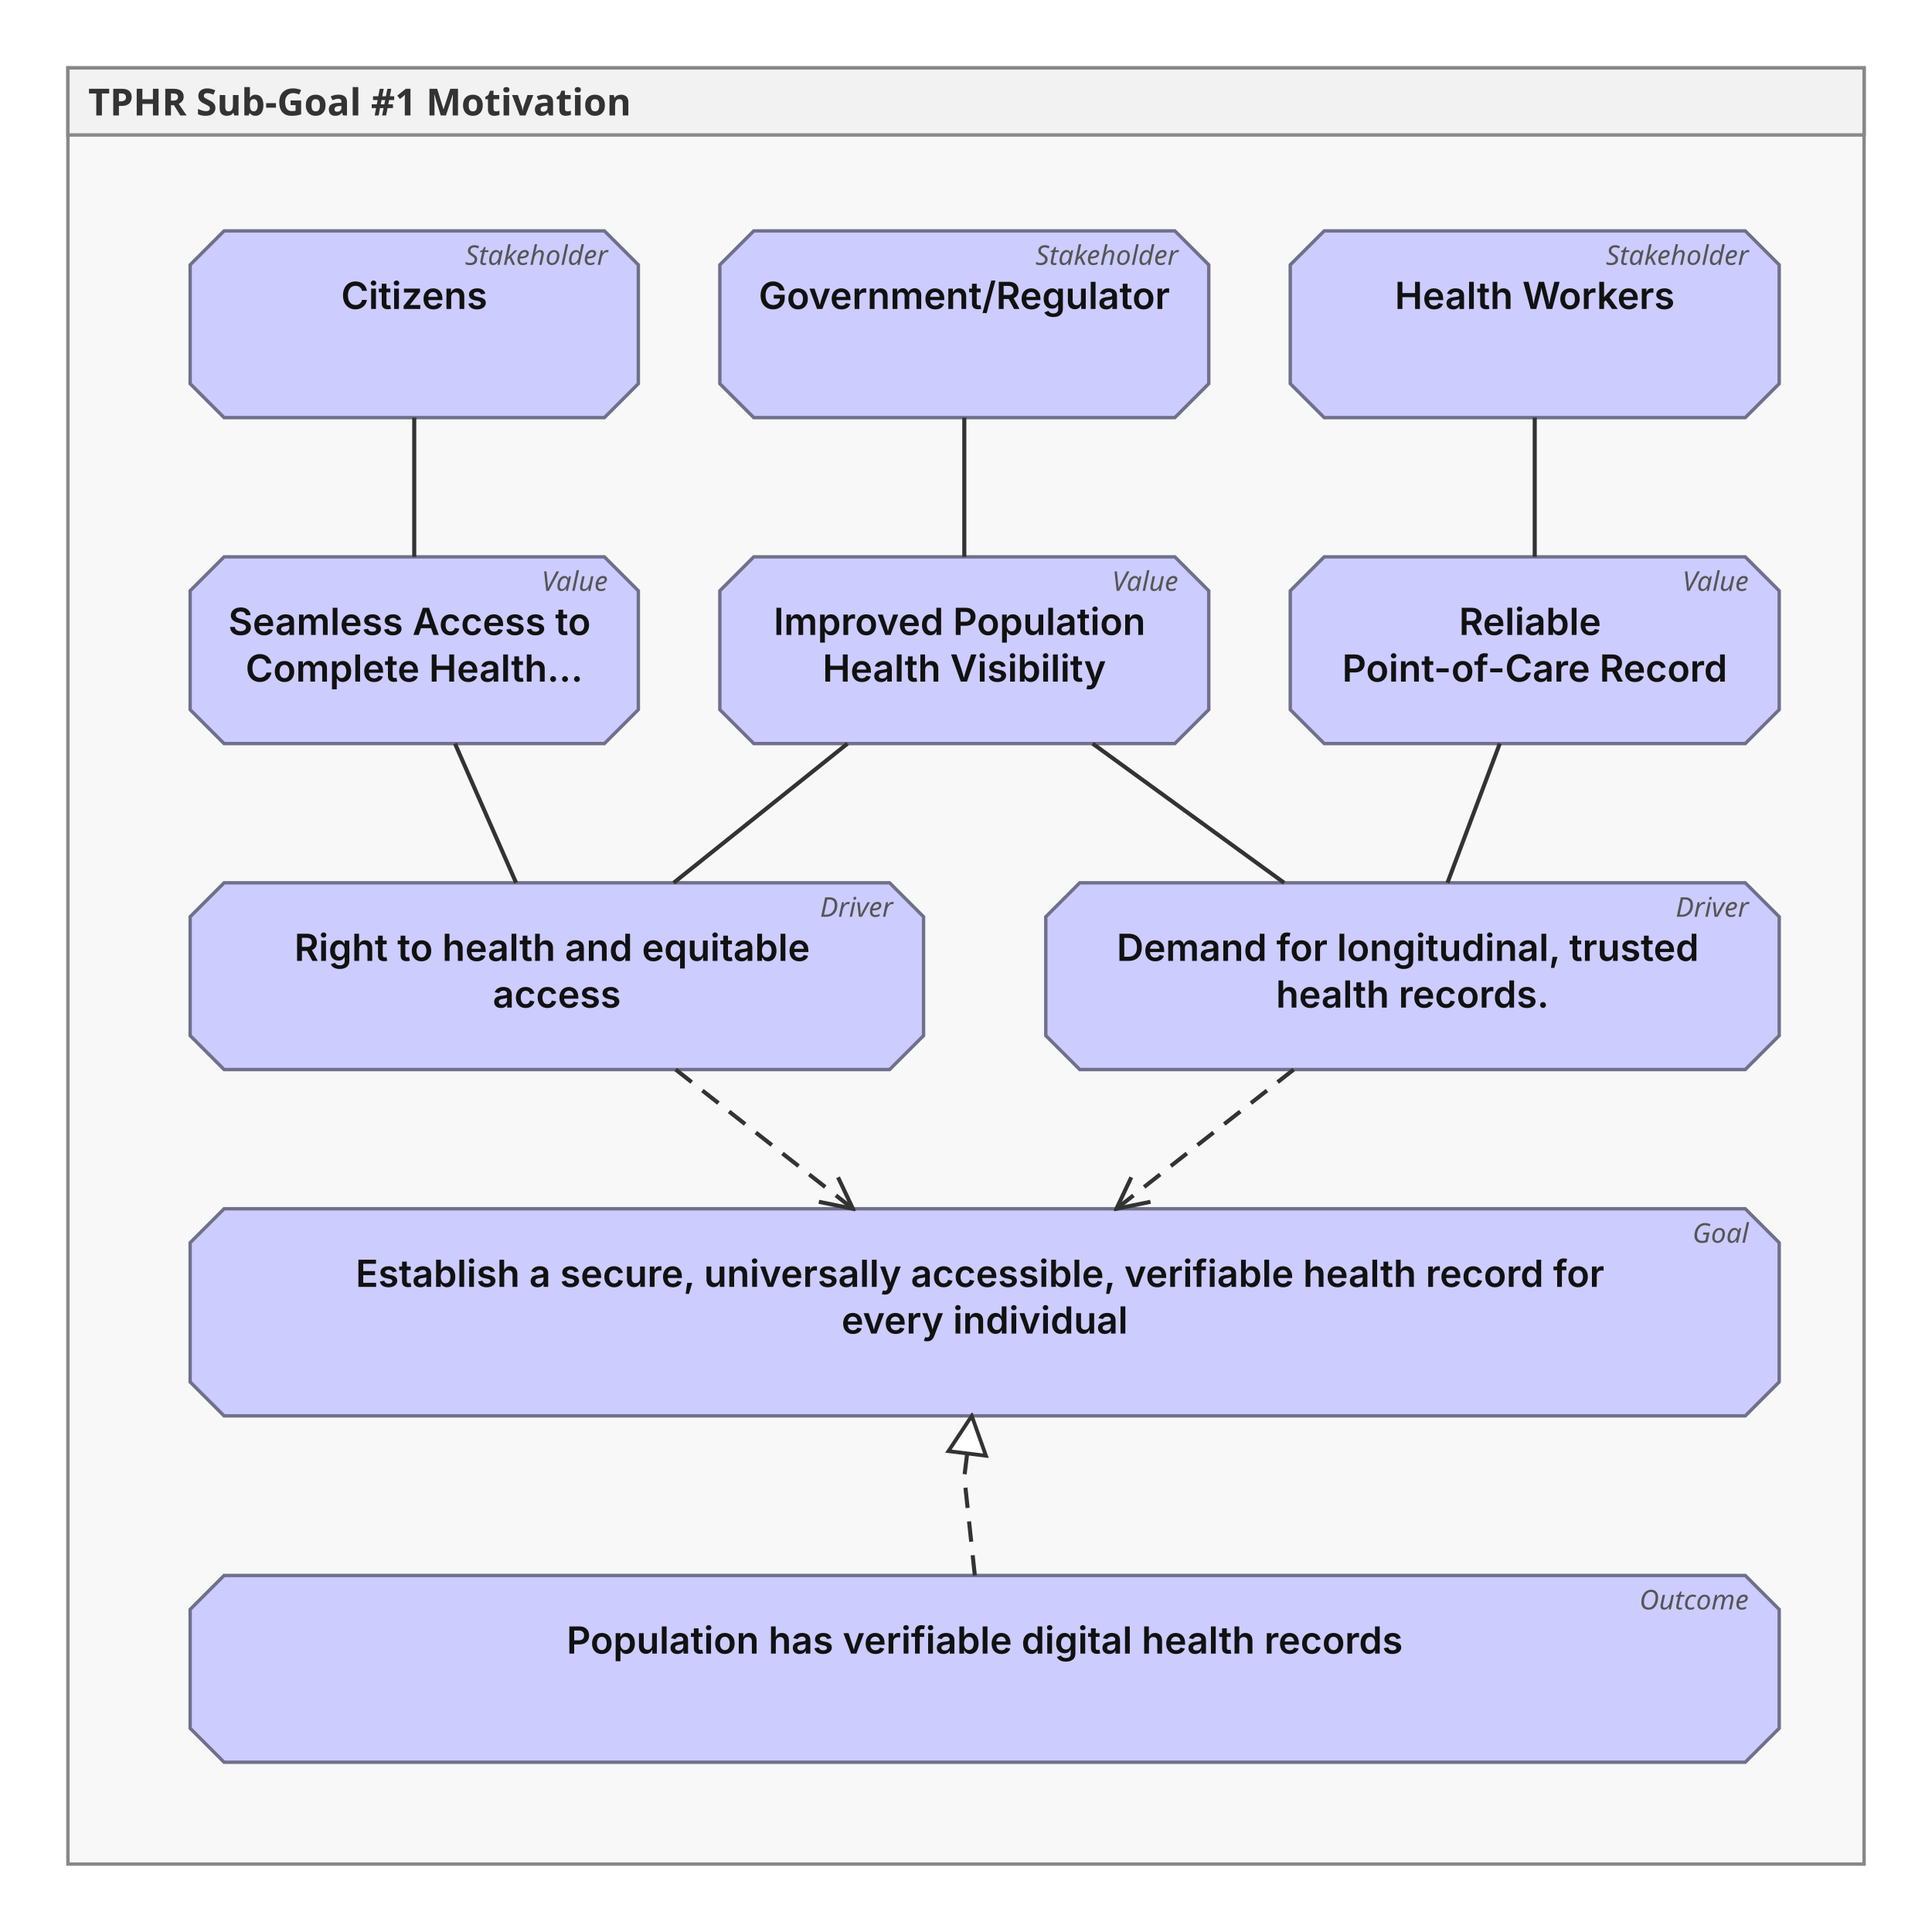
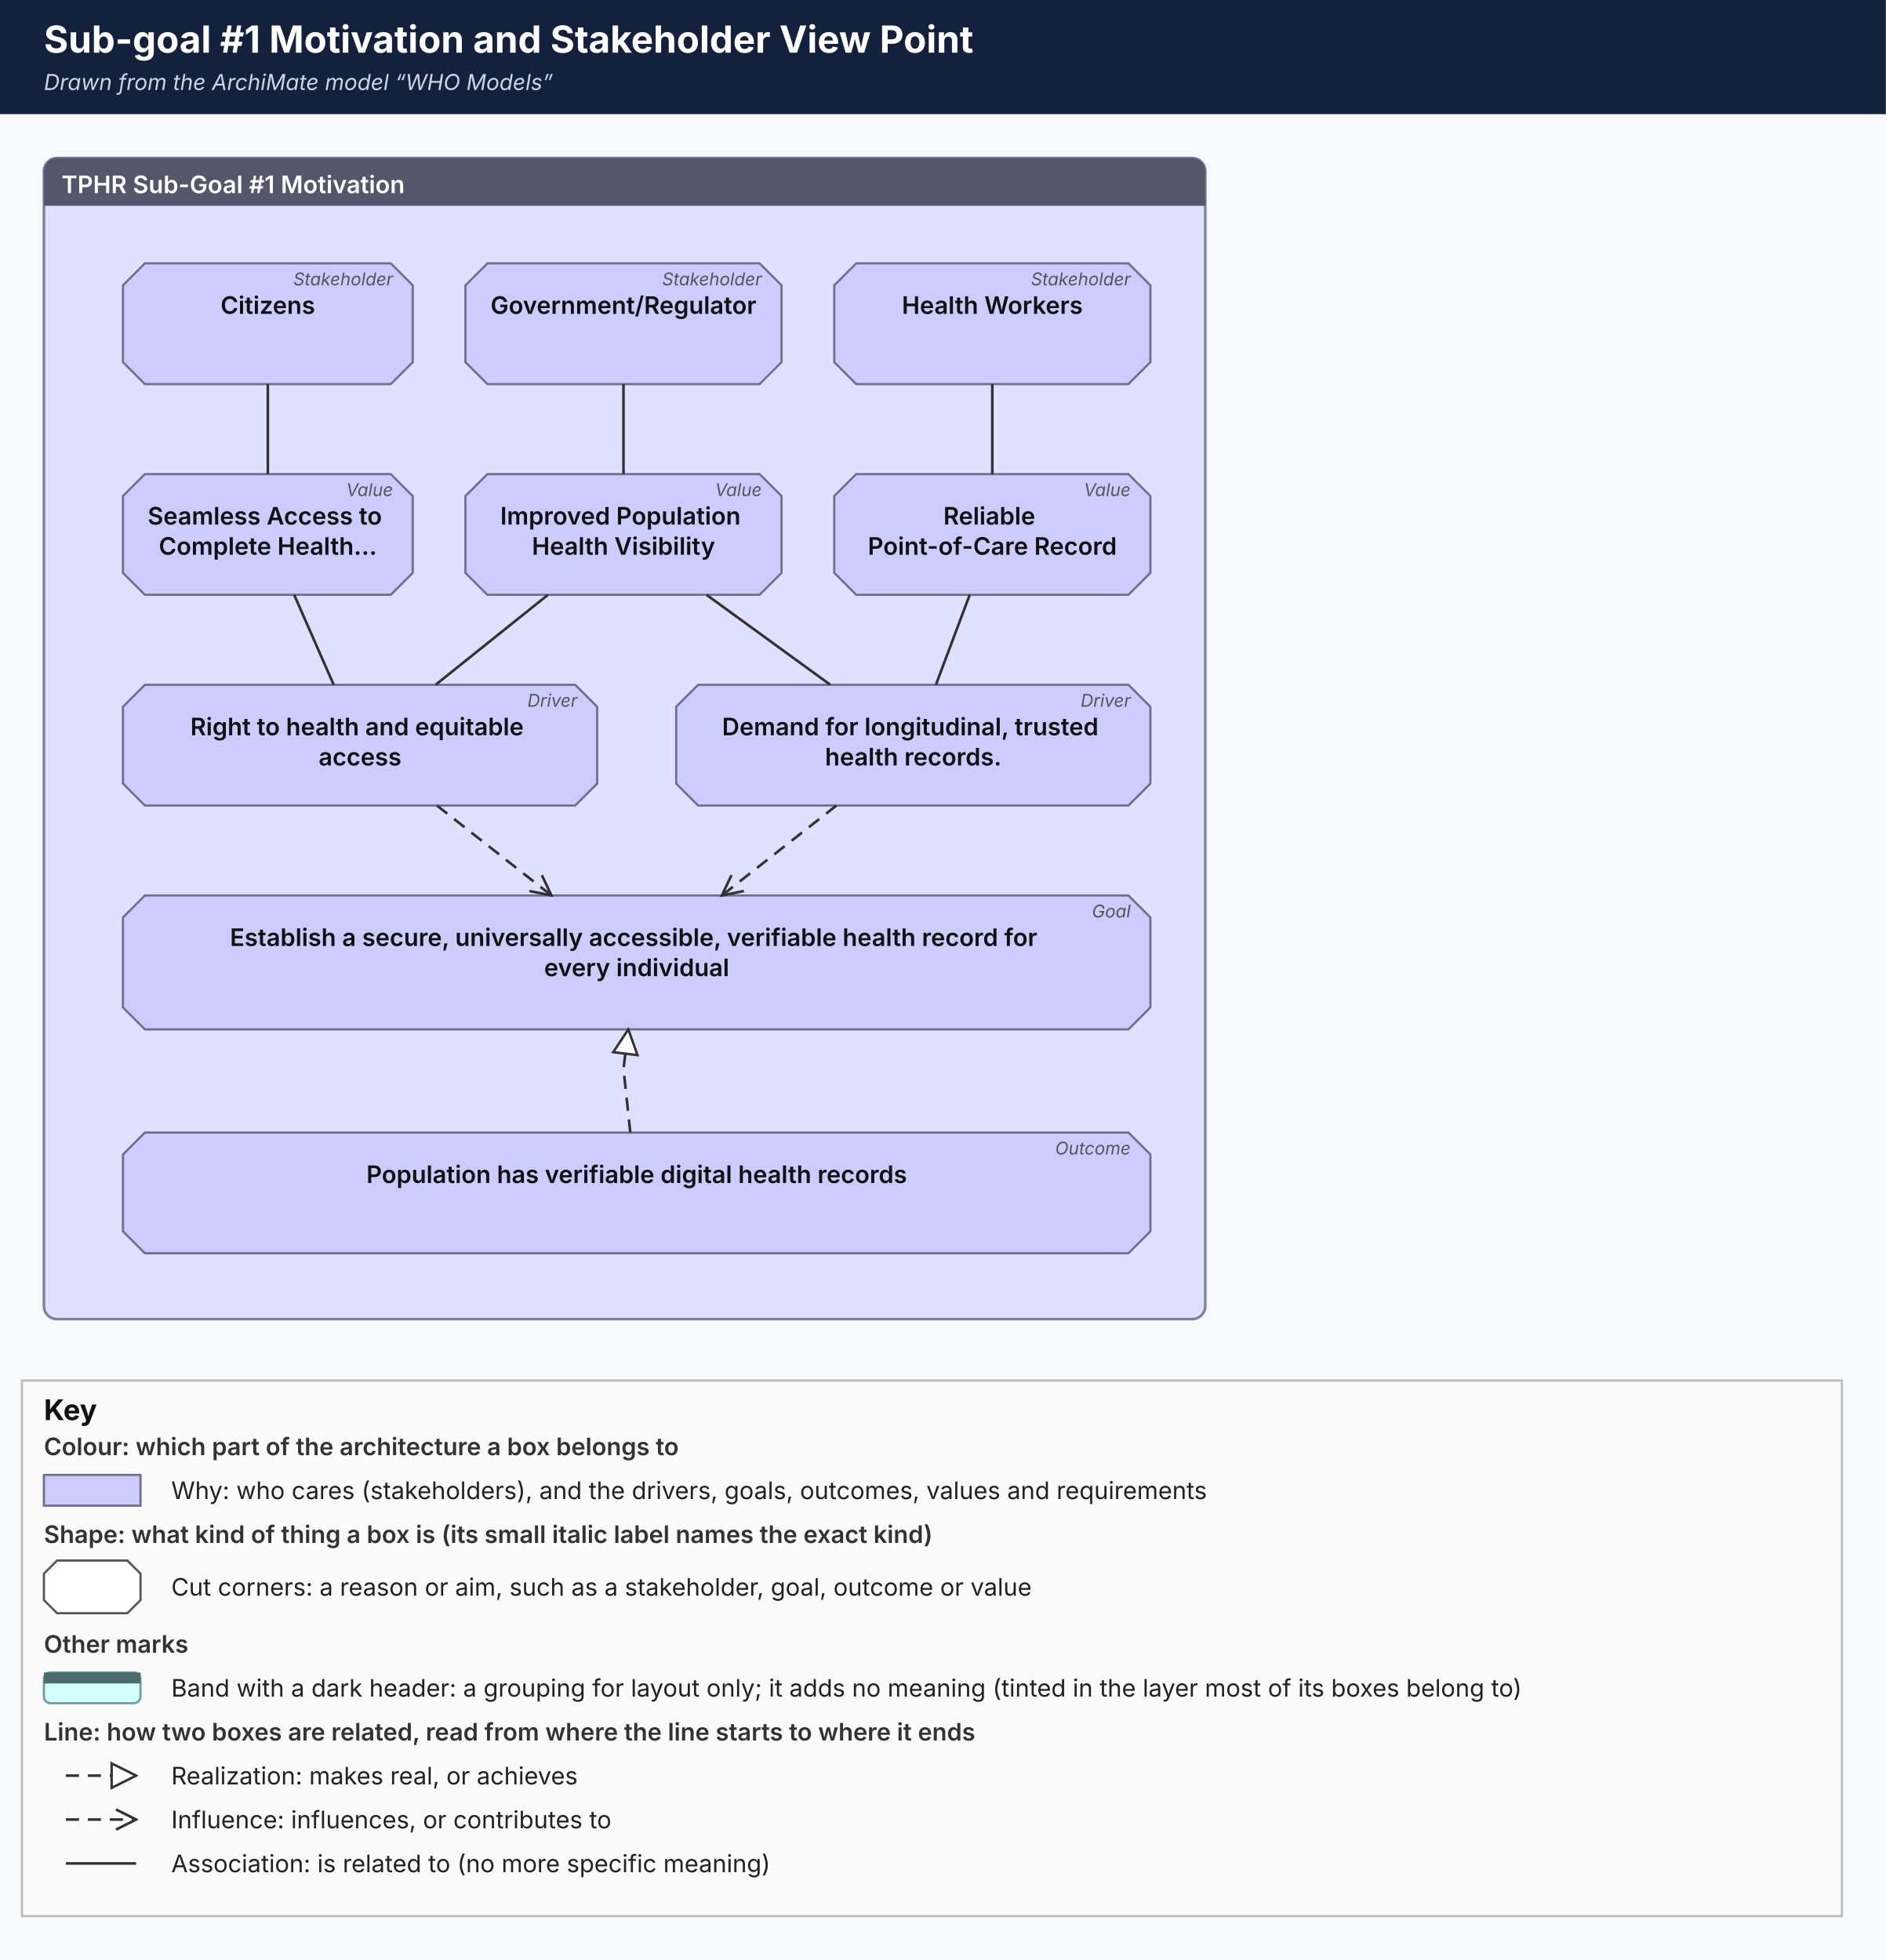
- <svg xmlns="http://www.w3.org/2000/svg" viewBox="137 68 569 569" width="569" height="569" role="img" aria-labelledby="av-title">
+ <svg xmlns="http://www.w3.org/2000/svg" viewBox="137 16 859 893" width="859" height="893" role="img" aria-labelledby="av-title">
  <style>
- .av-name{font:600 11px system-ui,-apple-system,"Segoe UI",sans-serif;fill:#111}
- .av-type{font:italic 8px system-ui,sans-serif;fill:#555}
- .av-group{font:600 11px system-ui,sans-serif;fill:#333}
- .av-note{font:10px system-ui,sans-serif;fill:#222}
- .av-rel{font:9px system-ui,sans-serif;fill:#333;paint-order:stroke;stroke:#fff;stroke-width:3px}
+ .av-name{font:600 11px Inter, "Segoe UI", system-ui, -apple-system, Helvetica, Arial, sans-serif;fill:#111}
+ .av-type{font:italic 8px Inter, "Segoe UI", system-ui, -apple-system, Helvetica, Arial, sans-serif;fill:#555}
+ .av-group{font:600 11px Inter, "Segoe UI", system-ui, -apple-system, Helvetica, Arial, sans-serif;fill:#333}
+ .av-note{font:10px Inter, "Segoe UI", system-ui, -apple-system, Helvetica, Arial, sans-serif;fill:#222}
+ .av-key{font:11px Inter, "Segoe UI", system-ui, -apple-system, Helvetica, Arial, sans-serif;fill:#222}
+ .av-keyh{font:600 11px Inter, "Segoe UI", system-ui, -apple-system, Helvetica, Arial, sans-serif;fill:#333}
+ .av-keyt{font:700 13px Inter, "Segoe UI", system-ui, -apple-system, Helvetica, Arial, sans-serif;fill:#111}
+ .av-rel{font:9px Inter, "Segoe UI", system-ui, -apple-system, Helvetica, Arial, sans-serif;fill:#333;paint-order:stroke;stroke:#fff;stroke-width:3px}
a:hover rect,a:hover polygon,a:focus rect,a:focus polygon{stroke:#06c;stroke-width:2.5}
</style>
  <defs>
    <marker id="arrow-open" viewBox="0 0 12 12" refX="11" refY="6" markerWidth="11" markerHeight="11" orient="auto-start-reverse" markerUnits="userSpaceOnUse">
      <path d="M1 1 L11 6 L1 11" fill="none" stroke="#333" stroke-width="1.3" />
    </marker>
    <marker id="arrow-filled" viewBox="0 0 12 12" refX="11" refY="6" markerWidth="11" markerHeight="11" orient="auto-start-reverse" markerUnits="userSpaceOnUse">
      <path d="M1 1 L11 6 L1 11 Z" fill="#333" />
    </marker>
    <marker id="arrow-small" viewBox="0 0 10 10" refX="9" refY="5" markerWidth="8" markerHeight="8" orient="auto-start-reverse" markerUnits="userSpaceOnUse">
      <path d="M1 1 L9 5 L1 9" fill="none" stroke="#333" stroke-width="1.2" />
    </marker>
    <marker id="triangle-hollow" viewBox="0 0 14 14" refX="13" refY="7" markerWidth="13" markerHeight="13" orient="auto-start-reverse" markerUnits="userSpaceOnUse">
      <path d="M1 1 L13 7 L1 13 Z" fill="#fff" stroke="#333" stroke-width="1.2" />
    </marker>
    <marker id="diamond-filled" viewBox="0 0 16 10" refX="1" refY="5" markerWidth="16" markerHeight="10" orient="auto-start-reverse" markerUnits="userSpaceOnUse">
      <path d="M1 5 L8 1 L15 5 L8 9 Z" fill="#333" />
    </marker>
    <marker id="diamond-hollow" viewBox="0 0 16 10" refX="1" refY="5" markerWidth="16" markerHeight="10" orient="auto-start-reverse" markerUnits="userSpaceOnUse">
      <path d="M1 5 L8 1 L15 5 L8 9 Z" fill="#fff" stroke="#333" stroke-width="1.2" />
    </marker>
    <marker id="dot" viewBox="0 0 8 8" refX="4" refY="4" markerWidth="7" markerHeight="7" orient="auto" markerUnits="userSpaceOnUse">
      <circle cx="4" cy="4" r="3.2" fill="#333" />
    </marker>
    <pattern id="missing" width="8" height="8" patternUnits="userSpaceOnUse" patternTransform="rotate(45)">
      <rect width="8" height="8" fill="#fff" />
      <line x1="0" y1="0" x2="0" y2="8" stroke="#d33" stroke-width="2" />
    </pattern>
  </defs>
-   <rect x="137" y="68" width="569" height="569" fill="#fff" />
+   <rect x="137" y="16" width="859" height="893" fill="#f8f9fb" />
+   <rect x="137" y="16" width="859" height="52" fill="#14213d" />
+   <text x="157" y="40" style="font:700 17px Inter, &quot;Segoe UI&quot;, system-ui, -apple-system, Helvetica, Arial, sans-serif;fill:#fff">Sub-goal #1 Motivation and Stakeholder View Point</text>
+   <text x="157" y="57" style="font:italic 10px Inter, &quot;Segoe UI&quot;, system-ui, -apple-system, Helvetica, Arial, sans-serif;fill:#c9d6e6">Drawn from the ArchiMate model “WHO Models”</text>
  <g class="av-g">
-     <rect x="157" y="88" width="529" height="529" fill="#f2f2f2" fill-opacity=".55" stroke="#888" />
-     <rect x="157" y="88" width="529" height="19.75" fill="#f2f2f2" stroke="#888" />
-     <text class="av-group" x="163" y="102">TPHR Sub-Goal #1 Motivation</text>
+     <rect x="157" y="88" width="529" height="529" rx="6" fill="#e0e0ff" stroke="#7e7e9e" stroke-width="1.2" />
+     <path d="M157 94 a6 6 0 0 1 6 -6 h517 a6 6 0 0 1 6 6 v15.75 h-529 z" fill="#56566b" />
+     <text class="av-group" x="165" y="104" style="fill:#fff">TPHR Sub-Goal #1 Motivation</text>
  </g>
-   <a href="../../../en/dpi-h-ra/archimate/0.2.0-draft.1/elements/id-28d61df7fa354c7fbb4a048abc1d267c/" target="_top">
+   <a href="../../../en/dpi-h-ra/archimate/0.2.0-draft.1/elements/government-regulator/" target="_top">
    <polygon points="359,136 483,136 493,146 493,181 483,191 359,191 349,181 349,146" fill="#ccccff" stroke="#70708c" stroke-width="1" />
    <text class="av-type" x="484" y="146" text-anchor="end">Stakeholder</text>
    <text class="av-name" x="421" y="159" text-anchor="middle">
      <tspan x="421" dy="0">Government/Regulator</tspan>
    </text>
  </a>
-   <a href="../../../en/dpi-h-ra/archimate/0.2.0-draft.1/elements/id-35a1c4348cdf456e95747504105e9f22/" target="_top">
+   <a href="../../../en/dpi-h-ra/archimate/0.2.0-draft.1/elements/improved-population-health-visibility/" target="_top">
    <polygon points="359,232 483,232 493,242 493,277 483,287 359,287 349,277 349,242" fill="#ccccff" stroke="#70708c" stroke-width="1" />
    <text class="av-type" x="484" y="242" text-anchor="end">Value</text>
    <text class="av-name" x="421" y="255" text-anchor="middle">
      <tspan x="421" dy="0">Improved Population</tspan>
      <tspan x="421" dy="13.75">Health Visibility</tspan>
    </text>
  </a>
-   <a href="../../../en/dpi-h-ra/archimate/0.2.0-draft.1/elements/id-d99db90ffd9b4c76980ee802747fc14a/" target="_top">
+   <a href="../../../en/dpi-h-ra/archimate/0.2.0-draft.1/elements/health-workers-d99d/" target="_top">
    <polygon points="527,136 651,136 661,146 661,181 651,191 527,191 517,181 517,146" fill="#ccccff" stroke="#70708c" stroke-width="1" />
    <text class="av-type" x="652" y="146" text-anchor="end">Stakeholder</text>
    <text class="av-name" x="589" y="159" text-anchor="middle">
      <tspan x="589" dy="0">Health Workers</tspan>
    </text>
  </a>
-   <a href="../../../en/dpi-h-ra/archimate/0.2.0-draft.1/elements/id-2e45f18c6374452195ae3f3a7c447c6d/" target="_top">
+   <a href="../../../en/dpi-h-ra/archimate/0.2.0-draft.1/elements/reliable-point-of-care-record/" target="_top">
    <polygon points="527,232 651,232 661,242 661,277 651,287 527,287 517,277 517,242" fill="#ccccff" stroke="#70708c" stroke-width="1" />
    <text class="av-type" x="652" y="242" text-anchor="end">Value</text>
    <text class="av-name" x="589" y="255" text-anchor="middle">
      <tspan x="589" dy="0">Reliable</tspan>
      <tspan x="589" dy="13.75">Point-of-Care Record</tspan>
    </text>
  </a>
-   <a href="../../../en/dpi-h-ra/archimate/0.2.0-draft.1/elements/id-01bd08a3bf8441d3b68ab68ef2cf6338/" target="_top">
+   <a href="../../../en/dpi-h-ra/archimate/0.2.0-draft.1/elements/right-to-health-and-equitable-access/" target="_top">
    <polygon points="203,328 399,328 409,338 409,373 399,383 203,383 193,373 193,338" fill="#ccccff" stroke="#70708c" stroke-width="1" />
    <text class="av-type" x="400" y="338" text-anchor="end">Driver</text>
    <text class="av-name" x="301" y="351" text-anchor="middle">
      <tspan x="301" dy="0">Right to health and equitable</tspan>
      <tspan x="301" dy="13.75">access</tspan>
    </text>
  </a>
-   <a href="../../../en/dpi-h-ra/archimate/0.2.0-draft.1/elements/id-5b86096172f44e158b9715e594ca3562/" target="_top">
+   <a href="../../../en/dpi-h-ra/archimate/0.2.0-draft.1/elements/demand-for-longitudinal-trusted-health-records/" target="_top">
    <polygon points="455,328 651,328 661,338 661,373 651,383 455,383 445,373 445,338" fill="#ccccff" stroke="#70708c" stroke-width="1" />
    <text class="av-type" x="652" y="338" text-anchor="end">Driver</text>
    <text class="av-name" x="553" y="351" text-anchor="middle">
      <tspan x="553" dy="0">Demand for longitudinal, trusted</tspan>
      <tspan x="553" dy="13.75">health records.</tspan>
    </text>
  </a>
-   <a href="../../../en/dpi-h-ra/archimate/0.2.0-draft.1/elements/id-58e0d44d37e6455ab1f9cf1e7b7e44e6/" target="_top">
+   <a href="../../../en/dpi-h-ra/archimate/0.2.0-draft.1/elements/population-has-verifiable-digital-health-records/" target="_top">
    <polygon points="203,532 651,532 661,542 661,577 651,587 203,587 193,577 193,542" fill="#ccccff" stroke="#70708c" stroke-width="1" />
    <text class="av-type" x="652" y="542" text-anchor="end">Outcome</text>
    <text class="av-name" x="427" y="555" text-anchor="middle">
      <tspan x="427" dy="0">Population has verifiable digital health records</tspan>
    </text>
  </a>
-   <a href="../../../en/dpi-h-ra/archimate/0.2.0-draft.1/elements/id-0f622195848545779fca090afff04aee/" target="_top">
+   <a href="../../../en/dpi-h-ra/archimate/0.2.0-draft.1/elements/citizens/" target="_top">
    <polygon points="203,136 315,136 325,146 325,181 315,191 203,191 193,181 193,146" fill="#ccccff" stroke="#70708c" stroke-width="1" />
    <text class="av-type" x="316" y="146" text-anchor="end">Stakeholder</text>
    <text class="av-name" x="259" y="159" text-anchor="middle">
      <tspan x="259" dy="0">Citizens</tspan>
    </text>
  </a>
-   <a href="../../../en/dpi-h-ra/archimate/0.2.0-draft.1/elements/id-df0af971d40949b4bac89d71a7671901/" target="_top">
+   <a href="../../../en/dpi-h-ra/archimate/0.2.0-draft.1/elements/seamless-access-to-complete-health-records/" target="_top">
    <polygon points="203,232 315,232 325,242 325,277 315,287 203,287 193,277 193,242" fill="#ccccff" stroke="#70708c" stroke-width="1" />
    <text class="av-type" x="316" y="242" text-anchor="end">Value</text>
    <text class="av-name" x="259" y="255" text-anchor="middle">
      <tspan x="259" dy="0">Seamless Access to</tspan>
      <tspan x="259" dy="13.75">Complete Health…</tspan>
    </text>
  </a>
-   <a href="../../../en/dpi-h-ra/archimate/0.2.0-draft.1/elements/id-4f5ba09c69814701ac0bf10ee72c1bf6/" target="_top">
+   <a href="../../../en/dpi-h-ra/archimate/0.2.0-draft.1/elements/establish-a-secure-universally-accessible-verifiable-health-4f5b/" target="_top">
    <polygon points="203,424 651,424 661,434 661,475 651,485 203,485 193,475 193,434" fill="#ccccff" stroke="#70708c" stroke-width="1" />
    <text class="av-type" x="652" y="434" text-anchor="end">Goal</text>
    <text class="av-name" x="427" y="447" text-anchor="middle">
      <tspan x="427" dy="0">Establish a secure, universally accessible, verifiable health record for</tspan>
      <tspan x="427" dy="13.75">every individual</tspan>
    </text>
  </a>
  <a href="../../../en/dpi-h-ra/archimate/0.2.0-draft.1/relationships/id-f252960e18a54d2db9aec5da83df8ab9/" target="_top">
    <path d="M421 191 L421 232" fill="none" stroke="#333" stroke-width="1.2" />
    <path d="M421 191 L421 232" fill="none" stroke="transparent" stroke-width="8" />
  </a>
  <a href="../../../en/dpi-h-ra/archimate/0.2.0-draft.1/relationships/id-f9c4f878eeef420991196307da9bd6c5/" target="_top">
    <path d="M386.6 287 L335.4 328" fill="none" stroke="#333" stroke-width="1.2" />
    <path d="M386.6 287 L335.4 328" fill="none" stroke="transparent" stroke-width="8" />
  </a>
  <a href="../../../en/dpi-h-ra/archimate/0.2.0-draft.1/relationships/id-9d145cf6ba544a2f951eff37d310b3cb/" target="_top">
    <path d="M458.8 287 L515.2 328" fill="none" stroke="#333" stroke-width="1.2" />
    <path d="M458.8 287 L515.2 328" fill="none" stroke="transparent" stroke-width="8" />
  </a>
  <a href="../../../en/dpi-h-ra/archimate/0.2.0-draft.1/relationships/id-a9cf39ca6c074e639dddfe6abf097847/" target="_top">
    <path d="M589 191 L589 232" fill="none" stroke="#333" stroke-width="1.2" />
    <path d="M589 191 L589 232" fill="none" stroke="transparent" stroke-width="8" />
  </a>
  <a href="../../../en/dpi-h-ra/archimate/0.2.0-draft.1/relationships/id-655486047a994e548ea789ecd5bd0677/" target="_top">
    <path d="M578.7 287 L563.3 328" fill="none" stroke="#333" stroke-width="1.2" />
    <path d="M578.7 287 L563.3 328" fill="none" stroke="transparent" stroke-width="8" />
  </a>
  <a href="../../../en/dpi-h-ra/archimate/0.2.0-draft.1/relationships/id-4e9198bd0cd945d799ab88b6174f3bad/" target="_top">
    <path d="M336 383 L388.2 424" fill="none" stroke="#333" stroke-width="1.2" stroke-dasharray="6 4" marker-end="url(#arrow-open)" />
    <path d="M336 383 L388.2 424" fill="none" stroke="transparent" stroke-width="8" />
  </a>
  <a href="../../../en/dpi-h-ra/archimate/0.2.0-draft.1/relationships/id-41c33f03ed214aa8bef16ceee585b5c3/" target="_top">
    <path d="M518 383 L465.8 424" fill="none" stroke="#333" stroke-width="1.2" stroke-dasharray="6 4" marker-end="url(#arrow-open)" />
    <path d="M518 383 L465.8 424" fill="none" stroke="transparent" stroke-width="8" />
  </a>
  <a href="../../../en/dpi-h-ra/archimate/0.2.0-draft.1/relationships/id-d4d4b8ab3b7943fca349066a470c48a1/" target="_top">
    <path d="M424.1 532 L421 503 L423.2 485" fill="none" stroke="#333" stroke-width="1.2" stroke-dasharray="6 4" marker-end="url(#triangle-hollow)" />
    <path d="M424.1 532 L421 503 L423.2 485" fill="none" stroke="transparent" stroke-width="8" />
  </a>
  <a href="../../../en/dpi-h-ra/archimate/0.2.0-draft.1/relationships/id-bd977cc0736e428f8812d5306e223b43/" target="_top">
    <path d="M259 191 L259 232" fill="none" stroke="#333" stroke-width="1.2" />
    <path d="M259 191 L259 232" fill="none" stroke="transparent" stroke-width="8" />
  </a>
  <a href="../../../en/dpi-h-ra/archimate/0.2.0-draft.1/relationships/id-d5da15bde8844928a3021255c5fb9753/" target="_top">
    <path d="M271 287 L289 328" fill="none" stroke="#333" stroke-width="1.2" />
    <path d="M271 287 L289 328" fill="none" stroke="transparent" stroke-width="8" />
  </a>
+   <g class="av-legend">
+     <rect x="147" y="645" width="829" height="244" fill="#fafafa" stroke="#bbb" />
+     <text class="av-keyt" x="157" y="663">Key</text>
+     <text class="av-keyh" x="157" y="679">Colour: which part of the architecture a box belongs to</text>
+     <rect x="157" y="688" width="44" height="14" fill="#ccccff" stroke="#70708c" />
+     <text class="av-key" x="215" y="699">Why: who cares (stakeholders), and the drivers, goals, outcomes, values and requirements</text>
+     <text class="av-keyh" x="157" y="719">Shape: what kind of thing a box is (its small italic label names the exact kind)</text>
+     <polygon points="163,727 195,727 201,733 201,745 195,751 163,751 157,745 157,733" fill="#fff" stroke="#555" />
+     <text class="av-key" x="215" y="743">Cut corners: a reason or aim, such as a stakeholder, goal, outcome or value</text>
+     <text class="av-keyh" x="157" y="769">Other marks</text>
+     <rect x="157" y="778" width="44" height="14" rx="3" fill="#d3ffff" stroke="#709e9e" />
+     <rect x="157" y="778" width="44" height="5" fill="#4c6b6b" />
+     <text class="av-key" x="215" y="789">Band with a dark header: a grouping for layout only; it adds no meaning (tinted in the layer most of its boxes belong to)</text>
+     <text class="av-keyh" x="157" y="809">Line: how two boxes are related, read from where the line starts to where it ends</text>
+     <path d="M167 825 L199 825" fill="none" stroke="#333" stroke-width="1.2" stroke-dasharray="6 4" marker-end="url(#triangle-hollow)" />
+     <text class="av-key" x="215" y="829">Realization: makes real, or achieves</text>
+     <path d="M167 845 L199 845" fill="none" stroke="#333" stroke-width="1.2" stroke-dasharray="6 4" marker-end="url(#arrow-open)" />
+     <text class="av-key" x="215" y="849">Influence: influences, or contributes to</text>
+     <path d="M167 865 L199 865" fill="none" stroke="#333" stroke-width="1.2" />
+     <text class="av-key" x="215" y="869">Association: is related to (no more specific meaning)</text>
+   </g>
</svg>
